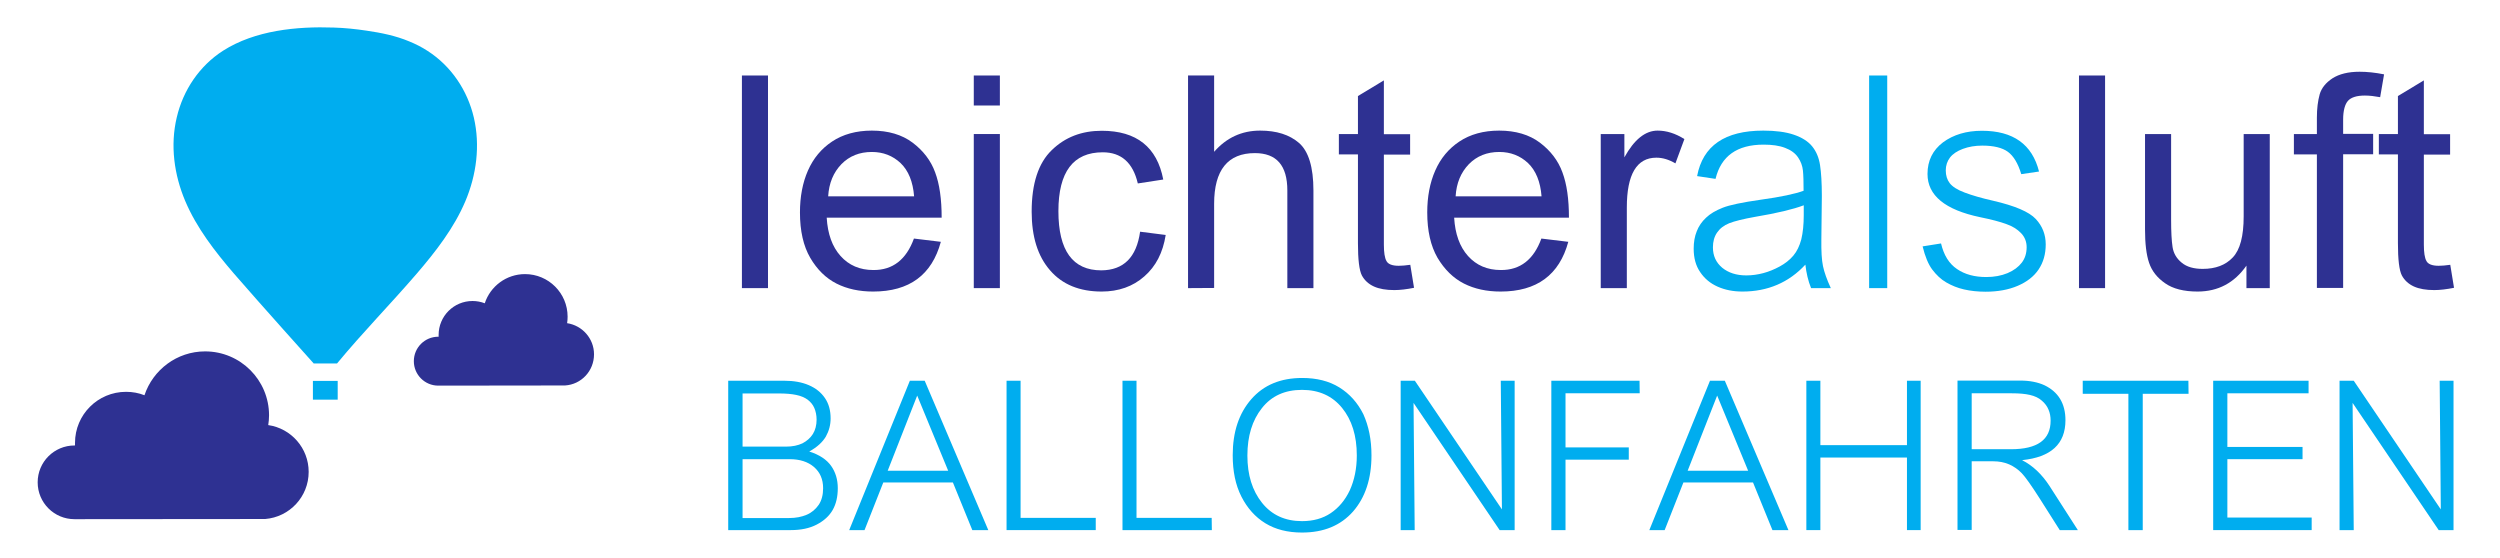
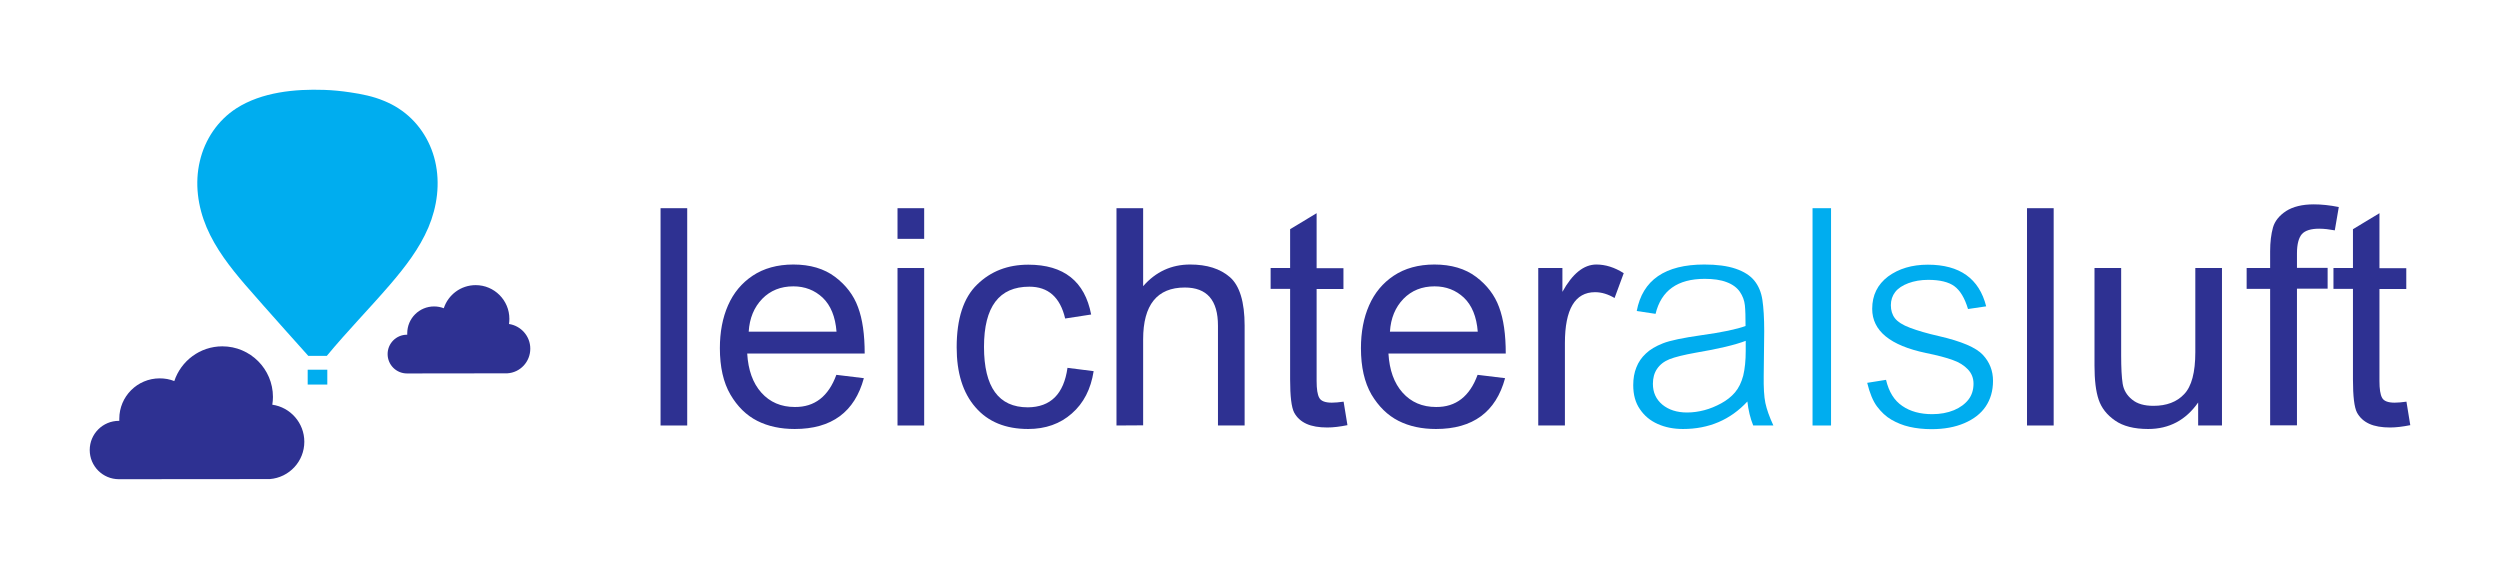
- <svg xmlns="http://www.w3.org/2000/svg" version="1.1" id="Layer_1" x="0px" y="0px" viewBox="0 0 1533.2 342" style="enable-background:new 0 0 1533.2 342;" xml:space="preserve">
-   <style type="text/css">
+ <svg xmlns="http://www.w3.org/2000/svg" height="317.061" width="1393.25" xml:space="preserve" viewBox="0 0 1393.25 317.061" y="0px" x="0px" id="Layer_1" version="1.1">
+   <defs id="defs73" />
+   <style id="style2" type="text/css">
	.st0{fill:#2E3192;}
	.st1{fill:#00ADEF;}
</style>
-   <path class="st0" d="M364.3,217.3c0-9.7-7.2-17.7-16.5-19.1c0.2-1.3,0.3-2.6,0.3-4c0-14.4-11.7-26.1-26.1-26.1  c-11.5,0-21.3,7.5-24.7,17.9c-2.3-0.9-4.9-1.4-7.5-1.4c-11.5,0-20.8,9.3-20.8,20.8c0,0.4,0,0.7,0,1.1c-0.1,0-0.1,0-0.2,0  c-8.3,0-15,6.7-15,15c0,8.3,6.7,15,15,15c0.5,0,77.7-0.1,77.7-0.1C356.5,235.8,364.3,227.5,364.3,217.3z" />
-   <path class="st0" d="M189.3,289.4c0-14.6-10.8-26.7-24.8-28.7c0.3-1.9,0.5-3.9,0.5-6c0-21.6-17.5-39.2-39.2-39.2  c-17.3,0-32,11.3-37.2,26.9c-3.5-1.4-7.3-2.1-11.3-2.1c-17.3,0-31.3,14-31.3,31.3c0,0.5,0,1.1,0,1.6c-0.1,0-0.2,0-0.3,0  c-12.5,0-22.6,10.1-22.6,22.6c0,12.5,10.1,22.6,22.6,22.6c0.8,0,116.9-0.1,116.9-0.1C177.6,317.1,189.3,304.6,189.3,289.4z" />
-   <path class="st1" d="M192.3,222.8c0,0-32.8-36.5-48.9-55.1c-11.6-13.5-22.8-27.9-29.8-44.4c-6.8-16.1-9.3-34.1-5.2-51.3  c3.9-16.7,13.9-31.6,28.4-40.9c19.6-12.5,45.2-15,67.9-14.2c6.7,0.2,13.4,0.9,20.1,1.9c8.9,1.3,17.9,3.1,26.2,6.6  c3.9,1.6,7.7,3.5,11.2,5.8c14.5,9.3,24.5,24.2,28.4,40.9c4,17.2,1.6,35.2-5.2,51.3c-7,16.5-18.2,30.9-29.8,44.4  c-16,18.6-33.2,36.1-48.9,55.1H192.3z" />
-   <rect x="191.9" y="233.6" class="st1" width="15.2" height="11.5" />
-   <path class="st0" d="M455,176.7V46.3h16v130.4H455z" />
-   <path class="st0" d="M560.5,146.3l16.5,2c-5.5,20.3-19.3,30.5-41.5,30.5c-8.5,0-16-1.6-22.5-4.9s-11.9-8.6-16.1-15.8  s-6.3-16.5-6.3-27.8c0-9.6,1.6-18.2,4.9-25.7c3.3-7.5,8.2-13.4,14.8-17.8c6.6-4.4,14.8-6.7,24.4-6.7c10.1,0,18.5,2.5,25,7.4  s11.2,11,13.8,18.2c2.7,7.2,4,16.4,4,27.8H507c0.6,10,3.4,17.8,8.5,23.5c5.1,5.7,11.8,8.6,20.1,8.6  C547.5,165.7,555.8,159.2,560.5,146.3z M507.9,120.4h52.7c-0.7-9-3.5-15.8-8.3-20.4c-4.8-4.5-10.7-6.8-17.6-6.8  c-7.6,0-13.8,2.5-18.7,7.5C511.1,105.8,508.4,112.3,507.9,120.4z" />
-   <path class="st0" d="M597.2,64.7V46.3h16v18.4H597.2z M597.2,176.7V82.2h16v94.5H597.2z" />
-   <path class="st0" d="M699.2,142.1l15.7,2c-1.7,10.8-6,19.2-13.1,25.4c-7,6.2-15.8,9.3-26.2,9.3c-13.5,0-24.1-4.3-31.6-13  c-7.6-8.7-11.3-20.7-11.3-36c0-17.2,4.1-29.8,12.3-37.7c8.2-8,18.4-11.9,30.7-11.9c21.3,0,33.9,10,37.7,29.9l-15.6,2.4  c-3-12.8-10.2-19.1-21.5-19.1c-18.1,0-27.2,12-27.2,36.1c0,24.2,8.8,36.3,26.3,36.3C689.1,165.7,697,157.8,699.2,142.1z" />
-   <path class="st0" d="M728.6,176.7V46.3h16v46.8c7.5-8.6,16.9-13,28.2-13c10.1,0,18,2.5,23.9,7.6c5.8,5.1,8.8,14.8,8.8,29.1v59.9h-16  v-59.9c0-15.3-6.6-22.9-19.9-22.9c-16.6,0-25,10.4-25,31.1v51.6L728.6,176.7L728.6,176.7z" />
-   <path class="st0" d="M864.9,162.4l2.3,14.1c-4.5,0.9-8.5,1.4-12.1,1.4c-5,0-9.2-0.7-12.5-2.2c-3.3-1.5-5.8-3.8-7.4-6.8  c-1.6-3.1-2.4-9.7-2.4-19.8V94.7h-11.7V82.2h11.7V58.9l15.9-9.6v33h16.1v12.5h-16.1V150c0,4.8,0.5,8.2,1.6,10.1  c1,1.9,3.5,2.9,7.5,2.9C859.7,163,862,162.8,864.9,162.4z" />
-   <path class="st0" d="M945.3,146.3l16.5,2c-5.5,20.3-19.3,30.5-41.5,30.5c-8.5,0-16-1.6-22.5-4.9s-11.9-8.6-16.2-15.8  c-4.2-7.3-6.3-16.5-6.3-27.8c0-9.6,1.6-18.2,4.9-25.7c3.3-7.5,8.2-13.4,14.8-17.8c6.6-4.4,14.8-6.7,24.4-6.7c10.1,0,18.5,2.5,25,7.4  s11.2,11,13.8,18.2c2.7,7.2,4,16.4,4,27.8h-70.4c0.6,10,3.4,17.8,8.5,23.5c5.1,5.7,11.8,8.6,20.1,8.6  C932.3,165.7,940.6,159.2,945.3,146.3z M892.7,120.4h52.7c-0.7-9-3.5-15.8-8.3-20.4c-4.8-4.5-10.7-6.8-17.6-6.8  c-7.6,0-13.8,2.5-18.7,7.5C895.9,105.8,893.2,112.3,892.7,120.4z" />
-   <path class="st0" d="M981.7,176.7V82.2h14.5v14.3c6-10.9,12.8-16.4,20.4-16.4c5.4,0,10.9,1.7,16.4,5.2l-5.5,14.9  c-3.9-2.3-7.8-3.5-11.7-3.5c-12,0-18.1,10.2-18.1,30.5v49.5H981.7z" />
-   <path class="st1" d="M1122.8,176.7h-12.1c-1.8-4.4-2.9-9.2-3.5-14.4c-10.2,11-23.1,16.5-38.6,16.5c-5.7,0-10.7-1-15.2-3  c-4.5-2-8-4.9-10.7-8.9c-2.7-3.9-4-8.7-4-14.4c0-4,0.6-7.5,1.9-10.7c1.2-3.1,3.1-5.9,5.7-8.3c2.5-2.4,5.9-4.4,10.2-6.1  c4.3-1.7,12-3.3,23.2-4.9c12.4-1.7,21.2-3.6,26.4-5.5c0-5.4-0.1-9.5-0.4-12.4c-0.3-2.9-1.3-5.6-3-8.1c-1.7-2.5-4.4-4.5-7.9-5.8  c-3.6-1.4-8-2-13.2-2c-16.3,0-26.1,7-29.5,21l-11.3-1.7c3.5-18.6,17-27.9,40.6-27.9c7.4,0,13.7,0.8,18.7,2.5c5,1.7,8.8,4.1,11.3,7.2  c2.5,3.1,4.1,6.9,4.8,11.5c0.7,4.6,1.1,10.9,1.1,18.9l-0.3,26.6c-0.1,7.1,0.2,12.6,1,16.4C1118.8,167,1120.4,171.5,1122.8,176.7z   M1106.2,132v-6.1c-6.3,2.4-16.2,4.8-29.9,7.1c-7.2,1.3-12.5,2.6-15.8,3.9c-3.3,1.3-5.8,3.3-7.5,5.8c-1.7,2.5-2.5,5.5-2.5,9  c0,5.2,1.9,9.3,5.7,12.5c3.8,3.1,8.7,4.7,14.8,4.7c3.5,0,7-0.5,10.4-1.4c3.4-0.9,6.8-2.3,10.1-4.1c3.3-1.8,6.1-4,8.3-6.6  c2.2-2.6,3.8-5.9,4.9-10C1105.7,142.6,1106.2,137.7,1106.2,132z" />
-   <path class="st1" d="M1157.4,176.7h-11.1V46.3h11.1V176.7z" />
-   <path class="st1" d="M1179.1,151.1l11.3-1.8c1.7,7.2,4.9,12.4,9.8,15.7c4.8,3.3,10.8,4.9,17.9,4.9c4.9,0,9.2-0.8,13.1-2.4  c3.8-1.6,6.7-3.8,8.7-6.4c2-2.6,3-5.8,3-9.5c0-3.3-1.1-6.2-3.4-8.6c-2.3-2.4-5.3-4.3-9.1-5.6c-3.8-1.4-9.1-2.8-16-4.2  c-21.5-4.5-32.3-13.3-32.3-26.5c0-8.2,3.2-14.6,9.5-19.4c6.4-4.7,14.3-7.1,23.9-7.1c19.1,0,30.8,8.3,35,25l-10.9,1.6  c-2-6.7-4.8-11.2-8.2-13.7s-8.7-3.8-15.7-3.8c-4.4,0-8.4,0.7-11.9,2c-3.5,1.3-6.2,3.1-7.9,5.3c-1.7,2.2-2.6,4.9-2.6,7.9  c0,3.1,0.8,5.7,2.4,7.8c1.6,2.1,4.6,4.1,9.2,5.8c4.5,1.7,10.3,3.4,17.4,5c13.4,3.1,22.1,6.8,26.2,11.2c4.1,4.4,6.1,9.6,6.1,15.6  c0,6-1.5,11.1-4.4,15.4s-7.2,7.6-12.8,10c-5.6,2.4-12.2,3.6-19.7,3.6c-4.8,0-9.3-0.5-13.2-1.4c-4-0.9-7.6-2.4-10.9-4.3  c-3.3-1.9-6.1-4.6-8.6-7.9C1182.6,162.1,1180.6,157.3,1179.1,151.1z" />
-   <path class="st0" d="M1275,176.7V46.3h16v130.4H1275z" />
-   <path class="st0" d="M1377.7,176.7v-13.8c-7.4,10.6-17.4,15.9-30,15.9c-8.4,0-15.1-1.7-19.9-5.1c-4.9-3.4-8.1-7.5-9.8-12.5  c-1.7-5-2.5-11.8-2.5-20.5V82.2h16v52.4c0,7.6,0.3,13.2,0.9,17c0.6,3.8,2.5,7,5.6,9.5c3.1,2.6,7.4,3.8,12.9,3.8c7.8,0,14-2.3,18.4-7  c4.5-4.7,6.7-13.1,6.7-25.2V82.2h16v94.5L1377.7,176.7L1377.7,176.7z" />
-   <path class="st0" d="M1420.9,176.7v-82h-14.1V82.2h14.1v-10c0-5.6,0.6-10.3,1.7-14.3c1.1-3.9,3.8-7.2,7.9-9.9c4.1-2.6,9.6-4,16.6-4  c4.5,0,9.5,0.5,15,1.6l-2.4,14c-3.3-0.6-6.4-1-9.4-1c-4.9,0-8.4,1.1-10.3,3.2s-3,6-3,11.6v8.7h18.4v12.5h-18.4v82H1420.9z" />
-   <path class="st0" d="M1502.7,162.4l2.3,14.1c-4.5,0.9-8.6,1.4-12.1,1.4c-5,0-9.2-0.7-12.5-2.2c-3.3-1.5-5.8-3.8-7.4-6.8  c-1.6-3.1-2.4-9.7-2.4-19.8V94.7h-11.7V82.2h11.7V58.9l15.9-9.6v33h16.1v12.5h-16.1V150c0,4.8,0.5,8.2,1.6,10.1  c1,1.9,3.5,2.9,7.5,2.9C1497.5,163,1499.8,162.8,1502.7,162.4z" />
-   <g>
-     <path class="st1" d="M446.6,325.1v-91.6h34.5c5.7,0,10.7,0.9,14.9,2.7s7.5,4.4,9.9,7.9s3.5,7.7,3.5,12.5c0,4-1,7.7-2.9,11.1   c-2,3.4-5.3,6.5-10.2,9.2c6.3,2,10.7,5,13.4,8.8c2.7,3.8,4.1,8.4,4.1,13.7c0,5.1-1,9.6-3.1,13.3c-2.1,3.7-5.4,6.7-9.8,9   c-4.4,2.3-9.7,3.4-15.9,3.4L446.6,325.1L446.6,325.1z M455.4,241.3v32.6h26.8c3.8,0,7.1-0.7,9.9-2c2.7-1.4,4.9-3.3,6.4-5.7   c1.5-2.4,2.3-5.4,2.3-8.8c0-2.7-0.5-5.1-1.4-7.2s-2.3-3.7-4.1-5.1c-1.8-1.3-4.1-2.3-7-2.9c-2.8-0.6-6.4-0.9-10.6-0.9L455.4,241.3   L455.4,241.3z M455.4,281.6v36.1H484c4.1,0,7.6-0.7,10.7-2c3.1-1.3,5.5-3.4,7.4-6.1c1.8-2.7,2.7-6.1,2.7-10.2c0-5.5-1.9-9.8-5.6-13   c-3.7-3.2-8.7-4.8-14.9-4.8H455.4z" />
-     <path class="st1" d="M606.1,325.1h-9.8l-11.9-29.2h-42.7l-11.5,29.2h-9.4l37.2-91.6h9.1L606.1,325.1z M581.5,288.7l-19-46.1   l-18.1,46.1H581.5z" />
-     <path class="st1" d="M672.1,325.1h-54.8v-91.6h8.6v84.1h46.1V325.1z" />
-     <path class="st1" d="M743.2,325.1h-54.8v-91.6h8.6v84.1h46.1L743.2,325.1L743.2,325.1z" />
-     <path class="st1" d="M841.1,279.3c0,14.3-3.8,25.8-11.3,34.4c-7.6,8.6-18,12.9-31.3,12.9c-8.8,0-16.3-1.9-22.5-5.7   s-11.1-9.3-14.7-16.4c-3.6-7.1-5.3-15.5-5.3-25.3c0-14.3,3.8-25.7,11.4-34.4c7.6-8.7,18-13,31.2-13c8.9,0,16.5,1.9,22.8,5.8   c6.3,3.9,11.2,9.4,14.7,16.4C839.4,261.3,841.1,269.6,841.1,279.3z M832.1,279.3c0-12-3-21.7-9-29.1c-6-7.4-14.2-11.1-24.6-11.1   c-10.5,0-18.7,3.7-24.6,11.2c-5.9,7.4-8.9,17.1-8.9,29.1c0,11.9,3,21.5,9,29c6,7.5,14.2,11.2,24.5,11.2c6.8,0,12.7-1.6,17.6-4.9   c4.9-3.3,8.8-7.9,11.7-14C830.6,294.5,832.1,287.4,832.1,279.3z" />
-     <path class="st1" d="M928.9,325.1h-9.2l-52.8-78l0.7,78H859v-91.6h8.7l53.4,78.9l-0.7-78.9h8.5V325.1z" />
-     <path class="st1" d="M1005.6,241.2h-45.5v33.2h38.8v7.5h-38.8v43.2h-8.7v-91.6h54.1L1005.6,241.2L1005.6,241.2z" />
-     <path class="st1" d="M1096.8,325.1h-9.8l-11.9-29.2h-42.7l-11.5,29.2h-9.4l37.2-91.6h9.1L1096.8,325.1z M1072.1,288.7l-19-46.1   l-18.1,46.1H1072.1z" />
-     <path class="st1" d="M1177.9,325.1h-8.4v-44.5h-53.1v44.5h-8.6v-91.6h8.6V273h53.1v-39.5h8.4V325.1z" />
-     <path class="st1" d="M1274.3,325.1h-11.1l-12.3-19.4c-5.1-8-8.8-13.2-11-15.5c-2.2-2.3-4.8-4.1-7.7-5.4c-3-1.3-6.3-1.9-9.8-1.9   h-13.2v42.1h-8.7v-91.6h38.5c5.8,0,10.8,1,14.9,2.9c4.1,2,7.3,4.7,9.5,8.3c2.2,3.6,3.3,8,3.3,13.1c0,14.6-8.9,22.7-26.6,24.5   c6.5,3.3,12.1,8.6,16.8,15.8L1274.3,325.1z M1209.2,241.2v34.3h24.1c16.2,0,24.3-5.8,24.3-17.5c0-2.5-0.4-4.8-1.3-6.8   c-0.8-2-2.2-3.9-4.1-5.5c-1.9-1.7-4.3-2.8-7.3-3.5s-6.7-1-11.1-1L1209.2,241.2L1209.2,241.2z" />
-     <path class="st1" d="M1342.2,241.5h-28.1v83.6h-8.8v-83.6h-28v-8h64.8L1342.2,241.5L1342.2,241.5z" />
-     <path class="st1" d="M1417.7,325.1h-60.4v-91.6h58.5v7.7H1366v32.9h46.1v7.5H1366v35.8h51.7V325.1z" />
-     <path class="st1" d="M1504.8,325.1h-9.2l-52.8-78l0.7,78h-8.7v-91.6h8.7l53.4,78.9l-0.7-78.9h8.5V325.1z" />
+   <path id="path4" d="m 295.533,194.308 c 0,-6.98 -5.181,-12.737 -11.874,-13.745 0.144,-0.935 0.216,-1.871 0.216,-2.878 0,-10.362 -8.419,-18.782 -18.782,-18.782 -8.276,0 -15.328,5.397 -17.774,12.881 -1.655,-0.648 -3.526,-1.007 -5.397,-1.007 -8.276,0 -14.968,6.692 -14.968,14.968 0,0.288 0,0.504 0,0.792 -0.072,0 -0.072,0 -0.144,0 -5.973,0 -10.794,4.821 -10.794,10.794 0,5.973 4.821,10.794 10.794,10.794 0.36,0 55.914,-0.072 55.914,-0.072 7.196,-0.432 12.809,-6.405 12.809,-13.745 z" class="st0" style="fill:#2e3192;stroke-width:1.227" />
+   <path id="path6" d="m 169.6,246.192 c 0,-10.506 -7.772,-19.214 -17.846,-20.653 0.216,-1.367 0.36,-2.806 0.36,-4.318 0,-15.544 -12.593,-28.209 -28.209,-28.209 -12.449,0 -23.028,8.132 -26.77,19.358 -2.519,-1.007 -5.253,-1.511 -8.132,-1.511 -12.449,0 -22.524,10.075 -22.524,22.524 0,0.36 0,0.792 0,1.151 -0.072,0 -0.144,0 -0.216,0 -8.995,0 -16.263,7.268 -16.263,16.263 0,8.995 7.268,16.263 16.263,16.263 0.576,0 84.123,-0.072 84.123,-0.072 C 161.181,266.126 169.6,257.131 169.6,246.192 Z" class="st0" style="fill:#2e3192;stroke-width:1.227" />
+   <path id="path8" d="m 171.759,198.266 c 0,0 -23.603,-26.266 -35.189,-39.651 -8.348,-9.715 -16.407,-20.077 -21.445,-31.951 -4.893,-11.586 -6.692,-24.539 -3.742,-36.916 2.807,-12.018 10.003,-22.74 20.437,-29.432 14.104,-8.995 32.527,-10.794 48.862,-10.219 4.821,0.144 9.643,0.648 14.464,1.367 6.405,0.935 12.881,2.231 18.854,4.749 2.807,1.151 5.541,2.519 8.06,4.174 10.434,6.692 17.631,17.415 20.437,29.432 2.878,12.377 1.151,25.33 -3.742,36.916 -5.037,11.874 -13.097,22.236 -21.445,31.951 -11.514,13.385 -23.891,25.978 -35.189,39.651 h -10.362 z" class="st1" style="fill:#00adef;stroke-width:1.227" />
+   <rect id="rect10" height="8.276" width="10.938" class="st1" y="206.038" x="171.471" style="fill:#00adef;stroke-width:1.227" />
+   <g style="stroke-width:1.077" transform="matrix(0.9286914,0,0,0.9286914,-54.43035,73.02798)" id="g897">
+     <path style="fill:#2e3192;stroke-width:1.077" class="st0" d="M 455,176.7 V 46.3 h 16 v 130.4 z" id="path12" />
+     <path style="fill:#2e3192;stroke-width:1.077" class="st0" d="m 560.5,146.3 16.5,2 c -5.5,20.3 -19.3,30.5 -41.5,30.5 -8.5,0 -16,-1.6 -22.5,-4.9 -6.5,-3.3 -11.9,-8.6 -16.1,-15.8 -4.2,-7.2 -6.3,-16.5 -6.3,-27.8 0,-9.6 1.6,-18.2 4.9,-25.7 3.3,-7.5 8.2,-13.4 14.8,-17.8 6.6,-4.4 14.8,-6.7 24.4,-6.7 10.1,0 18.5,2.5 25,7.4 6.5,4.9 11.2,11 13.8,18.2 2.7,7.2 4,16.4 4,27.8 H 507 c 0.6,10 3.4,17.8 8.5,23.5 5.1,5.7 11.8,8.6 20.1,8.6 11.9,0.1 20.2,-6.4 24.9,-19.3 z m -52.6,-25.9 h 52.7 c -0.7,-9 -3.5,-15.8 -8.3,-20.4 -4.8,-4.5 -10.7,-6.8 -17.6,-6.8 -7.6,0 -13.8,2.5 -18.7,7.5 -4.9,5.1 -7.6,11.6 -8.1,19.7 z" id="path14" />
+     <path style="fill:#2e3192;stroke-width:1.077" class="st0" d="M 597.2,64.7 V 46.3 h 16 v 18.4 z m 0,112 V 82.2 h 16 v 94.5 z" id="path16" />
+     <path style="fill:#2e3192;stroke-width:1.077" class="st0" d="m 699.2,142.1 15.7,2 c -1.7,10.8 -6,19.2 -13.1,25.4 -7,6.2 -15.8,9.3 -26.2,9.3 -13.5,0 -24.1,-4.3 -31.6,-13 -7.6,-8.7 -11.3,-20.7 -11.3,-36 0,-17.2 4.1,-29.8 12.3,-37.7 8.2,-8 18.4,-11.9 30.7,-11.9 21.3,0 33.9,10 37.7,29.9 l -15.6,2.4 c -3,-12.8 -10.2,-19.1 -21.5,-19.1 -18.1,0 -27.2,12 -27.2,36.1 0,24.2 8.8,36.3 26.3,36.3 13.7,-0.1 21.6,-8 23.8,-23.7 z" id="path18" />
+     <path style="fill:#2e3192;stroke-width:1.077" class="st0" d="M 728.6,176.7 V 46.3 h 16 v 46.8 c 7.5,-8.6 16.9,-13 28.2,-13 10.1,0 18,2.5 23.9,7.6 5.8,5.1 8.8,14.8 8.8,29.1 v 59.9 h -16 v -59.9 c 0,-15.3 -6.6,-22.9 -19.9,-22.9 -16.6,0 -25,10.4 -25,31.1 v 51.6 z" id="path20" />
+     <path style="fill:#2e3192;stroke-width:1.077" class="st0" d="m 864.9,162.4 2.3,14.1 c -4.5,0.9 -8.5,1.4 -12.1,1.4 -5,0 -9.2,-0.7 -12.5,-2.2 -3.3,-1.5 -5.8,-3.8 -7.4,-6.8 -1.6,-3.1 -2.4,-9.7 -2.4,-19.8 V 94.7 H 821.1 V 82.2 h 11.7 V 58.9 l 15.9,-9.6 v 33 h 16.1 V 94.8 H 848.7 V 150 c 0,4.8 0.5,8.2 1.6,10.1 1,1.9 3.5,2.9 7.5,2.9 1.9,0 4.2,-0.2 7.1,-0.6 z" id="path22" />
+     <path style="fill:#2e3192;stroke-width:1.077" class="st0" d="m 945.3,146.3 16.5,2 c -5.5,20.3 -19.3,30.5 -41.5,30.5 -8.5,0 -16,-1.6 -22.5,-4.9 -6.5,-3.3 -11.9,-8.6 -16.2,-15.8 -4.2,-7.3 -6.3,-16.5 -6.3,-27.8 0,-9.6 1.6,-18.2 4.9,-25.7 3.3,-7.5 8.2,-13.4 14.8,-17.8 6.6,-4.4 14.8,-6.7 24.4,-6.7 10.1,0 18.5,2.5 25,7.4 6.5,4.9 11.2,11 13.8,18.2 2.7,7.2 4,16.4 4,27.8 h -70.4 c 0.6,10 3.4,17.8 8.5,23.5 5.1,5.7 11.8,8.6 20.1,8.6 11.9,0.1 20.2,-6.4 24.9,-19.3 z m -52.6,-25.9 h 52.7 c -0.7,-9 -3.5,-15.8 -8.3,-20.4 -4.8,-4.5 -10.7,-6.8 -17.6,-6.8 -7.6,0 -13.8,2.5 -18.7,7.5 -4.9,5.1 -7.6,11.6 -8.1,19.7 z" id="path24" />
+     <path style="fill:#2e3192;stroke-width:1.077" class="st0" d="M 981.7,176.7 V 82.2 h 14.5 v 14.3 c 6,-10.9 12.8,-16.4 20.4,-16.4 5.4,0 10.9,1.7 16.4,5.2 l -5.5,14.9 c -3.9,-2.3 -7.8,-3.5 -11.7,-3.5 -12,0 -18.1,10.2 -18.1,30.5 v 49.5 z" id="path26" />
+     <path style="fill:#00adef;stroke-width:1.077" class="st1" d="m 1122.8,176.7 h -12.1 c -1.8,-4.4 -2.9,-9.2 -3.5,-14.4 -10.2,11 -23.1,16.5 -38.6,16.5 -5.7,0 -10.7,-1 -15.2,-3 -4.5,-2 -8,-4.9 -10.7,-8.9 -2.7,-3.9 -4,-8.7 -4,-14.4 0,-4 0.6,-7.5 1.9,-10.7 1.2,-3.1 3.1,-5.9 5.7,-8.3 2.5,-2.4 5.9,-4.4 10.2,-6.1 4.3,-1.7 12,-3.3 23.2,-4.9 12.4,-1.7 21.2,-3.6 26.4,-5.5 0,-5.4 -0.1,-9.5 -0.4,-12.4 -0.3,-2.9 -1.3,-5.6 -3,-8.1 -1.7,-2.5 -4.4,-4.5 -7.9,-5.8 -3.6,-1.4 -8,-2 -13.2,-2 -16.3,0 -26.1,7 -29.5,21 l -11.3,-1.7 c 3.5,-18.6 17,-27.9 40.6,-27.9 7.4,0 13.7,0.8 18.7,2.5 5,1.7 8.8,4.1 11.3,7.2 2.5,3.1 4.1,6.9 4.8,11.5 0.7,4.6 1.1,10.9 1.1,18.9 l -0.3,26.6 c -0.1,7.1 0.2,12.6 1,16.4 0.8,3.8 2.4,8.3 4.8,13.5 z M 1106.2,132 v -6.1 c -6.3,2.4 -16.2,4.8 -29.9,7.1 -7.2,1.3 -12.5,2.6 -15.8,3.9 -3.3,1.3 -5.8,3.3 -7.5,5.8 -1.7,2.5 -2.5,5.5 -2.5,9 0,5.2 1.9,9.3 5.7,12.5 3.8,3.1 8.7,4.7 14.8,4.7 3.5,0 7,-0.5 10.4,-1.4 3.4,-0.9 6.8,-2.3 10.1,-4.1 3.3,-1.8 6.1,-4 8.3,-6.6 2.2,-2.6 3.8,-5.9 4.9,-10 1,-4.2 1.5,-9.1 1.5,-14.8 z" id="path28" />
+     <path style="fill:#00adef;stroke-width:1.077" class="st1" d="m 1157.4,176.7 h -11.1 V 46.3 h 11.1 z" id="path30" />
+     <path style="fill:#00adef;stroke-width:1.077" class="st1" d="m 1179.1,151.1 11.3,-1.8 c 1.7,7.2 4.9,12.4 9.8,15.7 4.8,3.3 10.8,4.9 17.9,4.9 4.9,0 9.2,-0.8 13.1,-2.4 3.8,-1.6 6.7,-3.8 8.7,-6.4 2,-2.6 3,-5.8 3,-9.5 0,-3.3 -1.1,-6.2 -3.4,-8.6 -2.3,-2.4 -5.3,-4.3 -9.1,-5.6 -3.8,-1.4 -9.1,-2.8 -16,-4.2 -21.5,-4.5 -32.3,-13.3 -32.3,-26.5 0,-8.2 3.2,-14.6 9.5,-19.4 6.4,-4.7 14.3,-7.1 23.9,-7.1 19.1,0 30.8,8.3 35,25 l -10.9,1.6 c -2,-6.7 -4.8,-11.2 -8.2,-13.7 -3.4,-2.5 -8.7,-3.8 -15.7,-3.8 -4.4,0 -8.4,0.7 -11.9,2 -3.5,1.3 -6.2,3.1 -7.9,5.3 -1.7,2.2 -2.6,4.9 -2.6,7.9 0,3.1 0.8,5.7 2.4,7.8 1.6,2.1 4.6,4.1 9.2,5.8 4.5,1.7 10.3,3.4 17.4,5 13.4,3.1 22.1,6.8 26.2,11.2 4.1,4.4 6.1,9.6 6.1,15.6 0,6 -1.5,11.1 -4.4,15.4 -2.9,4.3 -7.2,7.6 -12.8,10 -5.6,2.4 -12.2,3.6 -19.7,3.6 -4.8,0 -9.3,-0.5 -13.2,-1.4 -4,-0.9 -7.6,-2.4 -10.9,-4.3 -3.3,-1.9 -6.1,-4.6 -8.6,-7.9 -2.4,-3.2 -4.4,-8 -5.9,-14.2 z" id="path32" />
+     <path style="fill:#2e3192;stroke-width:1.077" class="st0" d="M 1275,176.7 V 46.3 h 16 v 130.4 z" id="path34" />
+     <path style="fill:#2e3192;stroke-width:1.077" class="st0" d="m 1377.7,176.7 v -13.8 c -7.4,10.6 -17.4,15.9 -30,15.9 -8.4,0 -15.1,-1.7 -19.9,-5.1 -4.9,-3.4 -8.1,-7.5 -9.8,-12.5 -1.7,-5 -2.5,-11.8 -2.5,-20.5 V 82.2 h 16 v 52.4 c 0,7.6 0.3,13.2 0.9,17 0.6,3.8 2.5,7 5.6,9.5 3.1,2.6 7.4,3.8 12.9,3.8 7.8,0 14,-2.3 18.4,-7 4.5,-4.7 6.7,-13.1 6.7,-25.2 V 82.2 h 16 v 94.5 z" id="path36" />
+     <path style="fill:#2e3192;stroke-width:1.077" class="st0" d="m 1420.9,176.7 v -82 h -14.1 V 82.2 h 14.1 v -10 c 0,-5.6 0.6,-10.3 1.7,-14.3 1.1,-3.9 3.8,-7.2 7.9,-9.9 4.1,-2.6 9.6,-4 16.6,-4 4.5,0 9.5,0.5 15,1.6 l -2.4,14 c -3.3,-0.6 -6.4,-1 -9.4,-1 -4.9,0 -8.4,1.1 -10.3,3.2 -1.9,2.1 -3,6 -3,11.6 v 8.7 h 18.4 V 94.6 H 1437 v 82 h -16.1 z" id="path38" />
+     <path style="fill:#2e3192;stroke-width:1.077" class="st0" d="m 1502.7,162.4 2.3,14.1 c -4.5,0.9 -8.6,1.4 -12.1,1.4 -5,0 -9.2,-0.7 -12.5,-2.2 -3.3,-1.5 -5.8,-3.8 -7.4,-6.8 -1.6,-3.1 -2.4,-9.7 -2.4,-19.8 V 94.7 h -11.7 V 82.2 h 11.7 V 58.9 l 15.9,-9.6 v 33 h 16.1 v 12.5 h -16.1 V 150 c 0,4.8 0.5,8.2 1.6,10.1 1,1.9 3.5,2.9 7.5,2.9 1.9,0 4.2,-0.2 7.1,-0.6 z" id="path40" />
  </g>
</svg>
